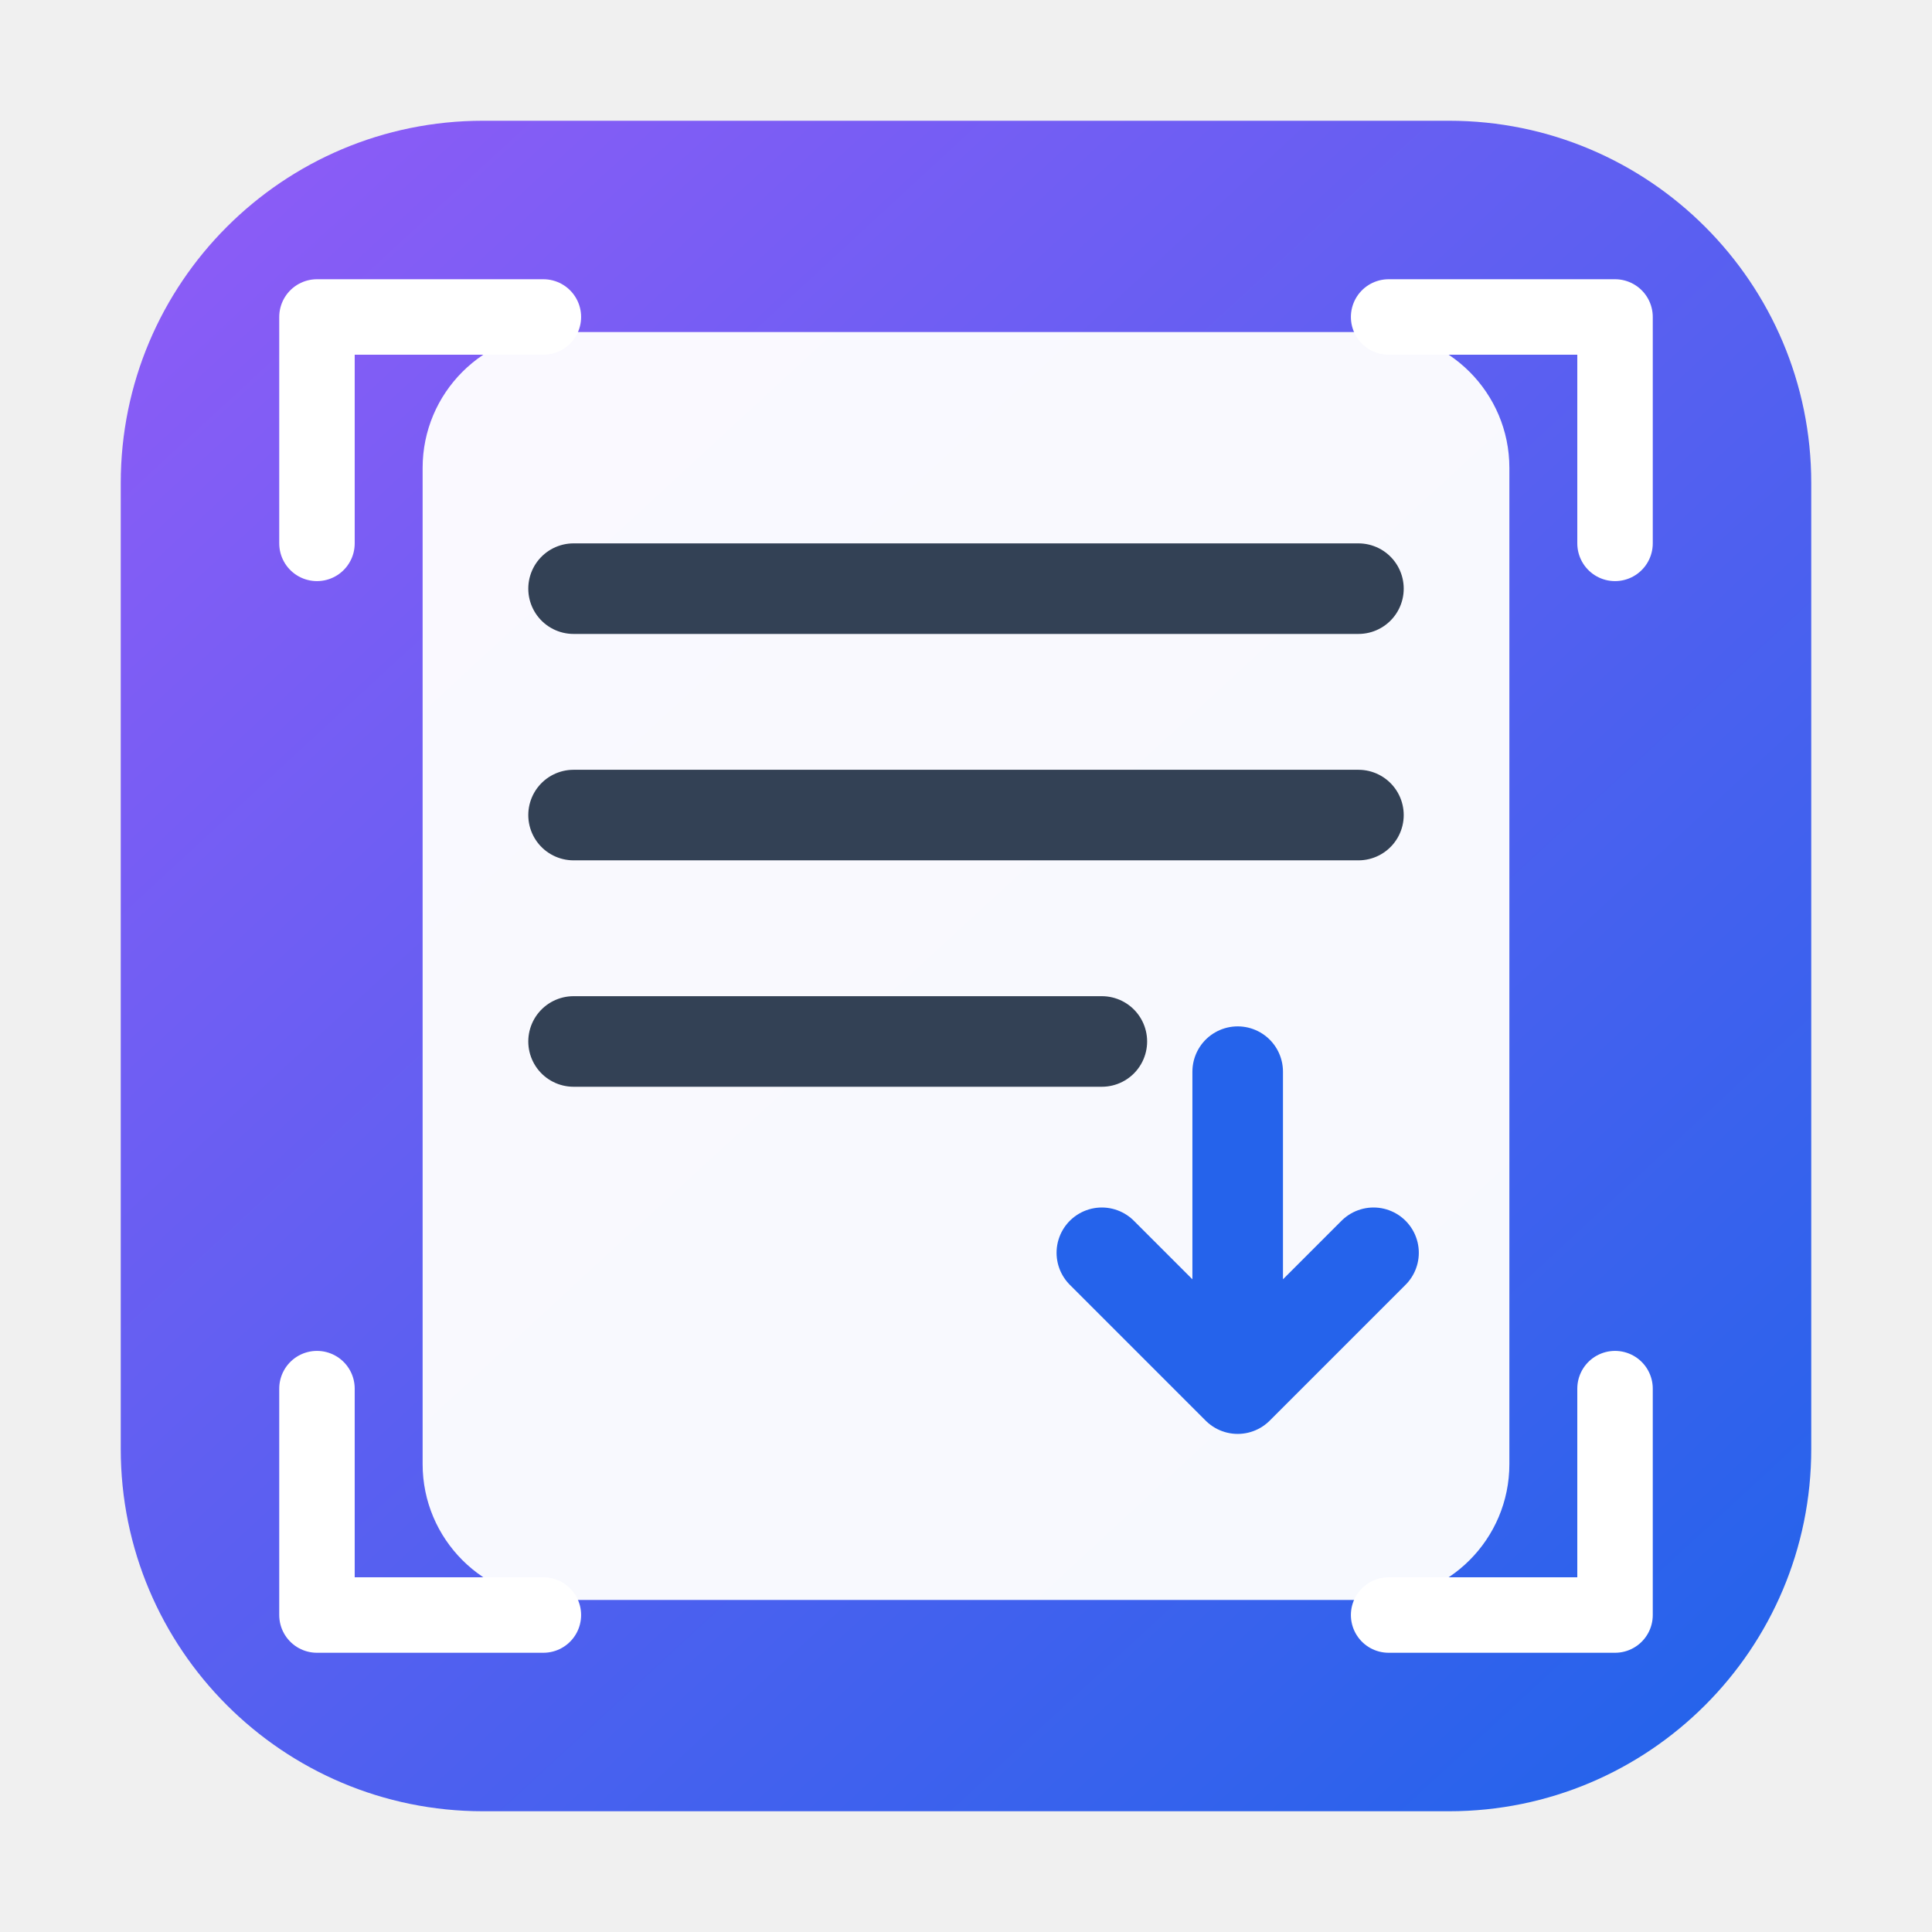
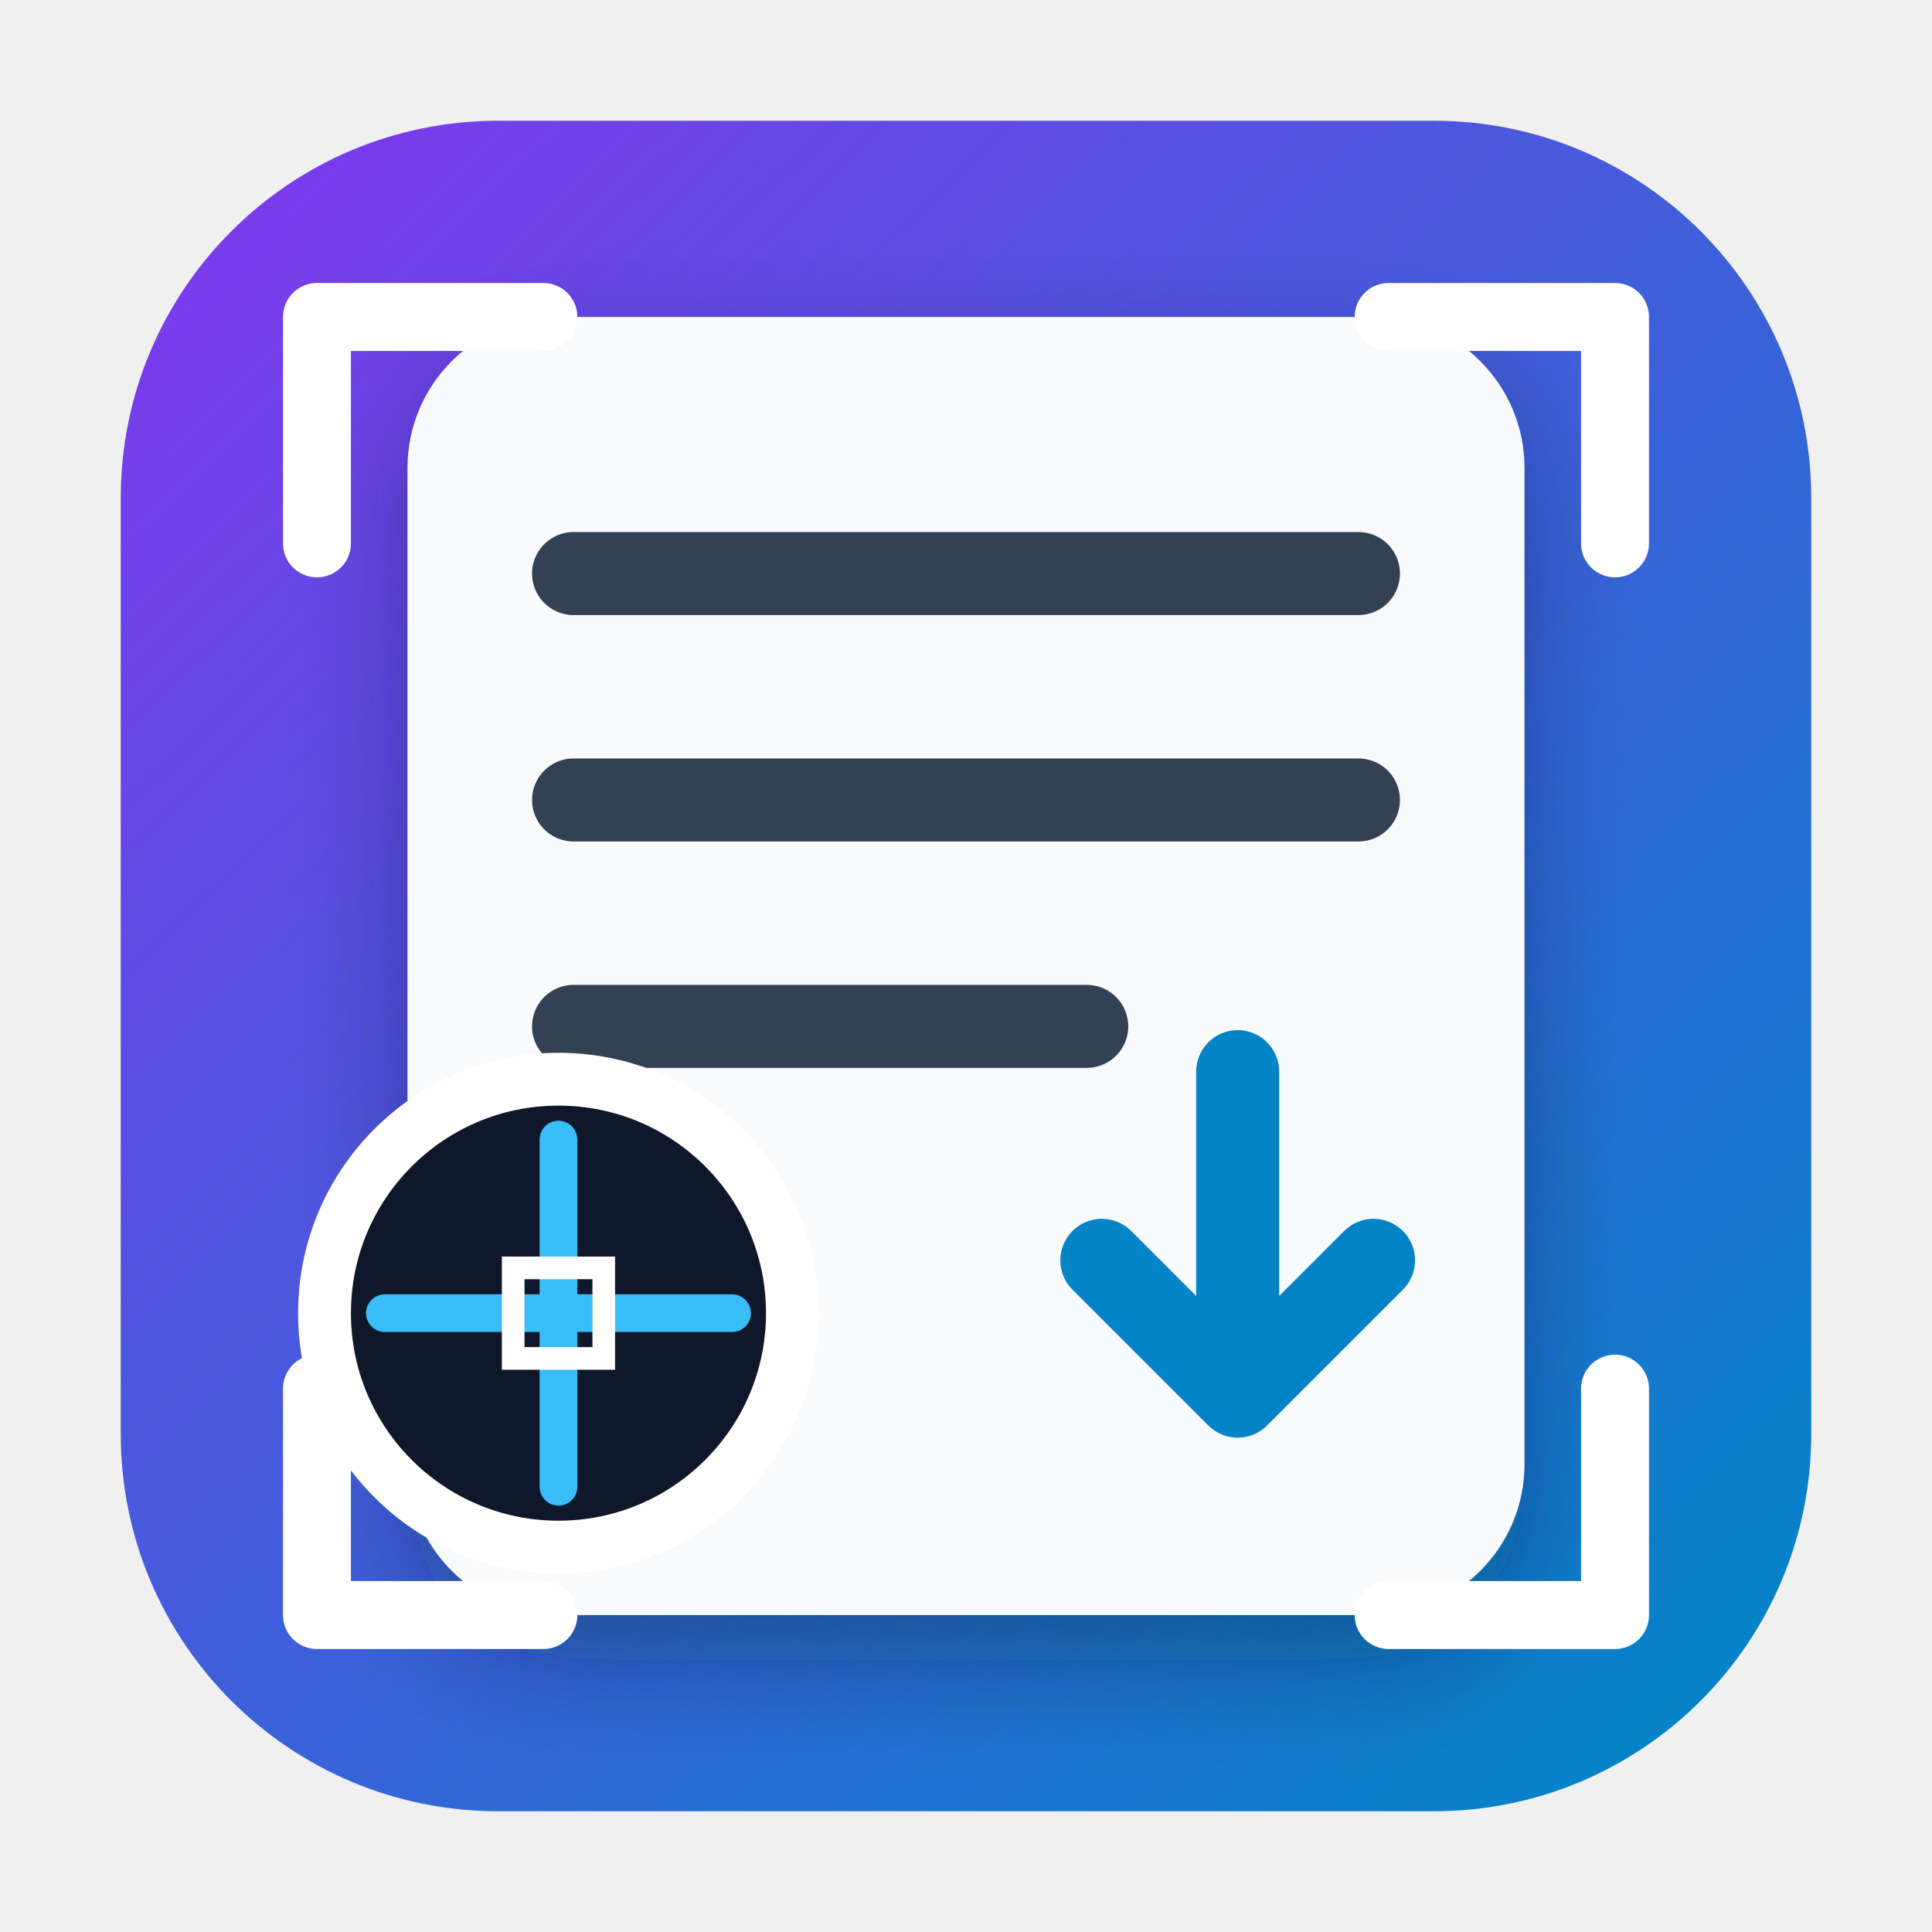
<svg xmlns="http://www.w3.org/2000/svg" width="256" height="256" viewBox="0 0 256 256">
  <defs>
-     <linearGradient id="background" x1="32" y1="24" x2="224" y2="232" gradientUnits="userSpaceOnUse">
-       <stop offset="0" stop-color="#8b5cf6" />
-       <stop offset="1" stop-color="#2563eb" />
+     <linearGradient id="background" x1="28" y1="24" x2="228" y2="232" gradientUnits="userSpaceOnUse">
+       <stop offset="0" stop-color="#7c3aed" />
+       <stop offset="1" stop-color="#0284c7" />
    </linearGradient>
+     <filter id="shadow" x="-20%" y="-20%" width="140%" height="140%">
+       <feDropShadow dx="0" dy="6" stdDeviation="7" flood-color="#0f172a" flood-opacity="0.35" />
+     </filter>
  </defs>
-   <rect x="16" y="16" width="224" height="224" rx="48" fill="url(#background)" />
-   <rect x="56" y="44" width="144" height="168" rx="18" fill="#ffffff" fill-opacity="0.96" />
-   <path d="M76 78h104M76 108h104M76 138h70" fill="none" stroke="#334155" stroke-width="12" stroke-linecap="round" />
-   <path d="M164 142v42m0 0-18-18m18 18 18-18" fill="none" stroke="#2563eb" stroke-width="12" stroke-linecap="round" stroke-linejoin="round" />
-   <path d="M42 72V42h30M184 42h30v30M214 184v30h-30M72 214H42v-30" fill="none" stroke="#ffffff" stroke-width="10" stroke-linecap="round" stroke-linejoin="round" />
+   <rect x="16" y="16" width="224" height="224" rx="50" fill="url(#background)" />
+   <rect x="54" y="42" width="148" height="172" rx="20" fill="#f8fafc" filter="url(#shadow)" />
+   <path d="M76 76h104M76 106h104M76 136h68" fill="none" stroke="#334155" stroke-width="11" stroke-linecap="round" />
+   <path d="M164 142v43m0 0-18-18m18 18 18-18" fill="none" stroke="#0284c7" stroke-width="11" stroke-linecap="round" stroke-linejoin="round" />
+   <circle cx="74" cy="174" r="31" fill="#0f172a" stroke="#ffffff" stroke-width="7" />
+   <path d="M74 151v46M51 174h46" fill="none" stroke="#38bdf8" stroke-width="5" stroke-linecap="round" />
+   <rect x="68" y="168" width="12" height="12" fill="none" stroke="#ffffff" stroke-width="3" />
+   <path d="M42 72V42h30M184 42h30v30M214 184v30h-30M72 214H42v-30" fill="none" stroke="#ffffff" stroke-width="9" stroke-linecap="round" stroke-linejoin="round" />
</svg>
